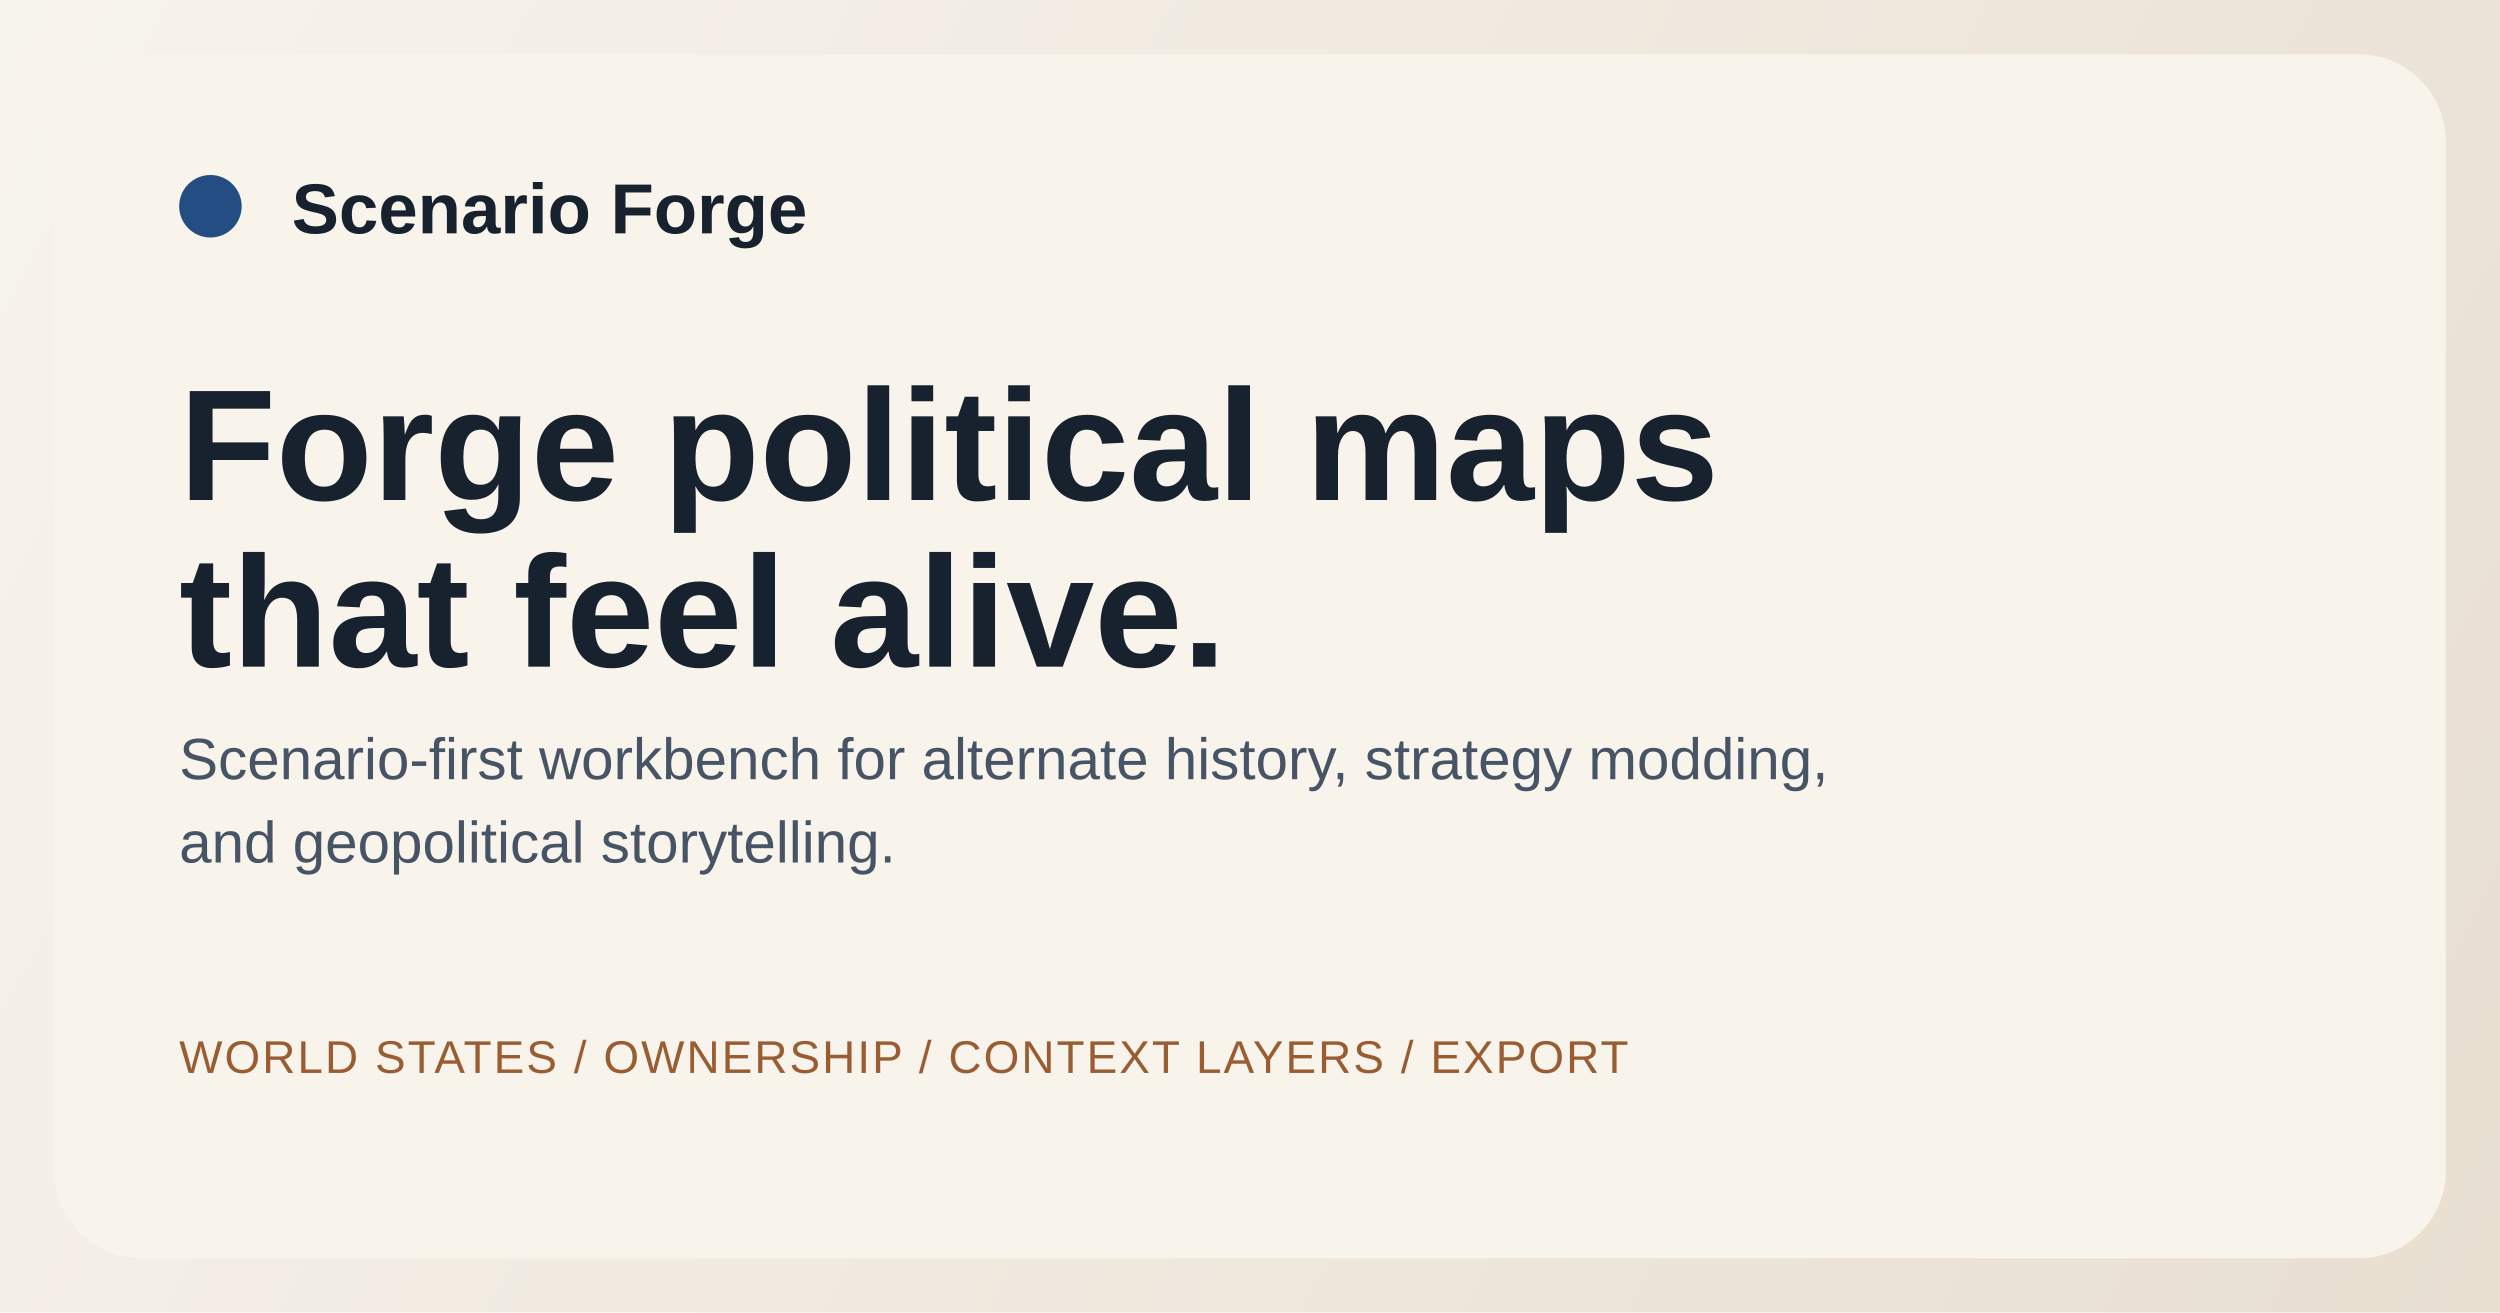
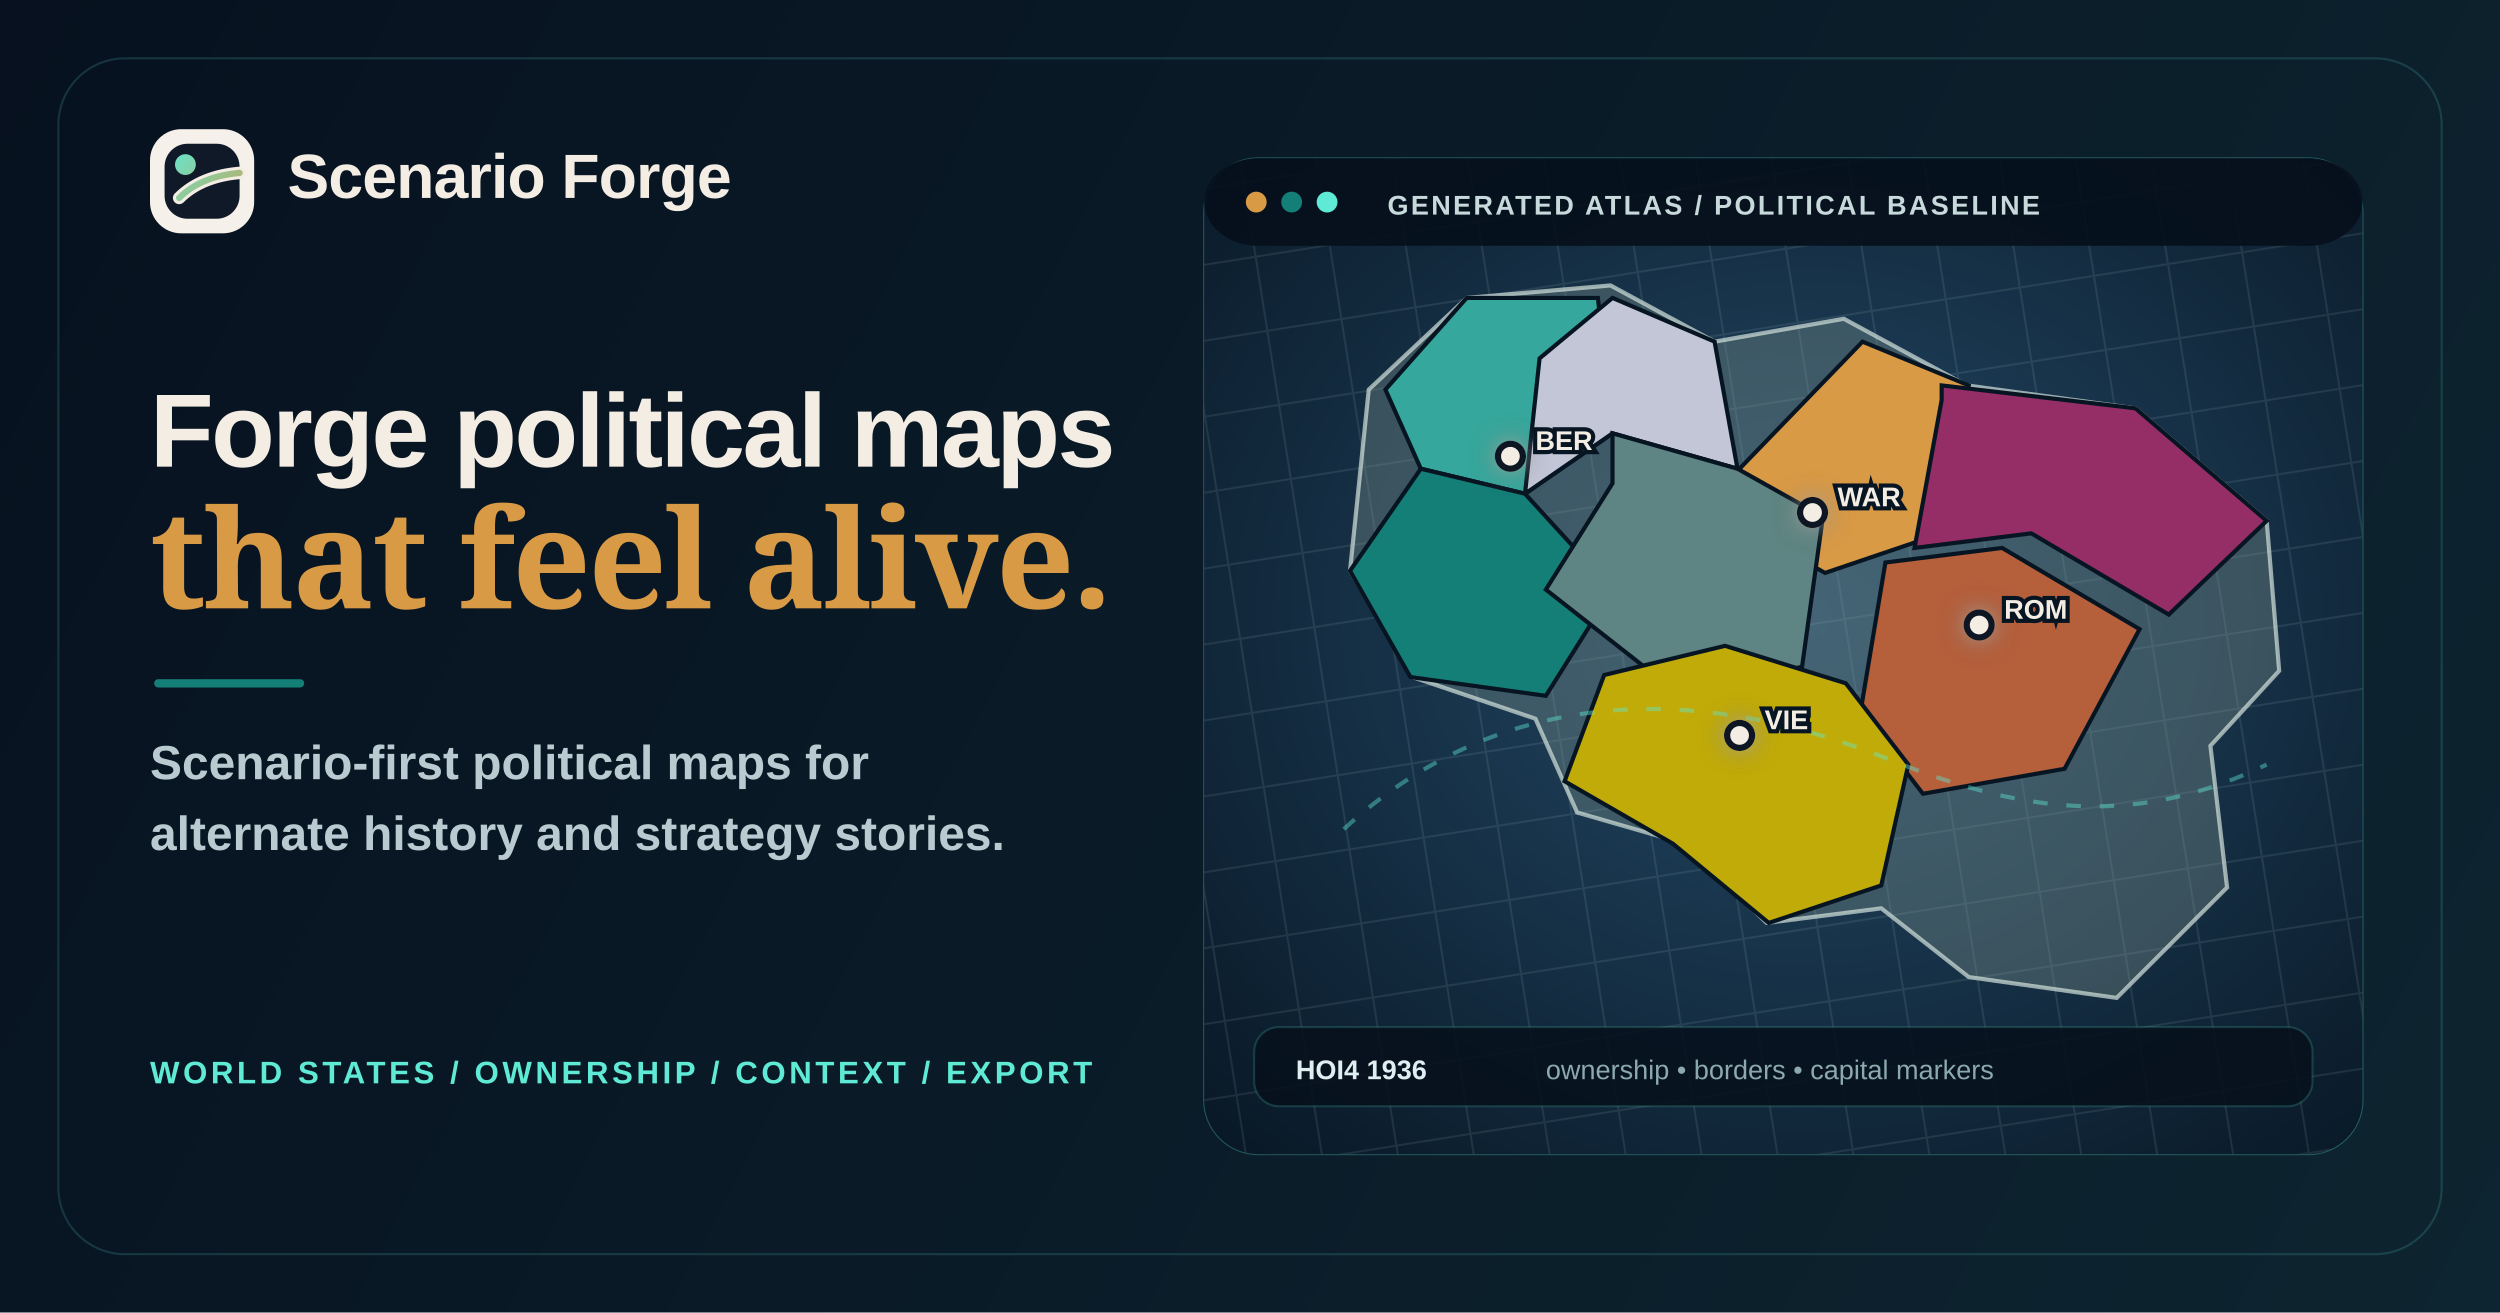
- <svg xmlns="http://www.w3.org/2000/svg" viewBox="0 0 1200 630" role="img" aria-labelledby="title desc">
+ <svg xmlns="http://www.w3.org/2000/svg" viewBox="0 0 1200 630" role="img" aria-labelledby="title desc" data-social-preview="scenario-forge">
  <defs>
    <linearGradient id="bg" x1="0" y1="0" x2="1200" y2="630" gradientUnits="userSpaceOnUse">
-       <stop offset="0" stop-color="#f7f3ed" />
-       <stop offset="1" stop-color="#e8dfd1" />
+       <stop offset="0" stop-color="#07111f" />
+       <stop offset="1" stop-color="#0d2530" />
    </linearGradient>
+     <radialGradient id="map-sea" cx="52%" cy="46%" r="78%">
+       <stop offset="0" stop-color="#244a68" />
+       <stop offset="1" stop-color="#071522" />
+     </radialGradient>
+     <linearGradient id="logo-mark" x1="8" y1="8" x2="48" y2="48" gradientUnits="userSpaceOnUse">
+       <stop offset="0" stop-color="#5eead4" />
+       <stop offset="1" stop-color="#d99a45" />
+     </linearGradient>
+     <filter id="soft-glow" x="-20%" y="-20%" width="140%" height="140%">
+       <feGaussianBlur stdDeviation="6" result="blur" />
+       <feMerge>
+         <feMergeNode in="blur" />
+         <feMergeNode in="SourceGraphic" />
+       </feMerge>
+     </filter>
+     <pattern id="graticule" width="72" height="72" patternUnits="userSpaceOnUse" patternTransform="rotate(-9)">
+       <path d="M0 0H72M0 36H72M0 72H72M0 0V72M36 0V72M72 0V72" fill="none" stroke="#c4e3e2" stroke-opacity=".1" stroke-width="1" />
+     </pattern>
+     <clipPath id="map-clip">
+       <rect x="578" y="76" width="556" height="478" rx="26" />
+     </clipPath>
  </defs>
  <rect width="1200" height="630" fill="url(#bg)" />
-   <rect x="26" y="26" width="1148" height="578" rx="42" fill="#f8f3eb" />
-   <circle cx="101" cy="99" r="15" fill="#234d83" />
-   <text x="140" y="112" fill="#18222f" font-size="34" font-family="Segoe UI, Arial, sans-serif" font-weight="700">Scenario Forge</text>
-   <text x="86" y="240" fill="#18222f" font-size="76" font-family="Segoe UI, Arial, sans-serif" font-weight="700">Forge political maps</text>
-   <text x="86" y="320" fill="#18222f" font-size="76" font-family="Segoe UI, Arial, sans-serif" font-weight="700">that feel alive.</text>
-   <text x="86" y="374" fill="#465466" font-size="28" font-family="Segoe UI, Arial, sans-serif">Scenario-first workbench for alternate history, strategy modding,</text>
-   <text x="86" y="414" fill="#465466" font-size="28" font-family="Segoe UI, Arial, sans-serif">and geopolitical storytelling.</text>
-   <text x="86" y="515" fill="#9a5d31" font-size="22" font-family="Segoe UI, Arial, sans-serif" letter-spacing="1">WORLD STATES / OWNERSHIP / CONTEXT LAYERS / EXPORT</text>
+   <rect x="28" y="28" width="1144" height="574" rx="32" fill="none" stroke="#5eead4" stroke-opacity=".16" />
+   <g transform="translate(72 62)" aria-hidden="true">
+     <rect width="50" height="50" rx="15" fill="#f5f1ea" />
+     <rect x="7" y="7" width="36" height="36" rx="11" fill="#101928" />
+     <circle cx="17" cy="17" r="5" fill="url(#logo-mark)" />
+     <path d="M14 33c7-7 17-11 29-12" fill="none" stroke="#f4ede4" stroke-width="6" stroke-linecap="round" />
+     <path d="M14 33c7-7 17-11 29-12" fill="none" stroke="url(#logo-mark)" stroke-width="3" stroke-linecap="round" />
+   </g>
+   <text x="138" y="95" fill="#f4ede4" font-family="Manrope, Segoe UI, Arial, sans-serif" font-size="30" font-weight="800" letter-spacing="-.4">Scenario Forge</text>
+   <text x="72" y="224" fill="#f4ede4" font-family="Manrope, Segoe UI, Arial, sans-serif" font-size="50" font-weight="800" letter-spacing="-1.2">Forge political maps</text>
+   <text x="72" y="292" fill="#d99a45" font-family="Fraunces, Georgia, serif" font-size="66" font-weight="700" letter-spacing="-1.2">that feel alive.</text>
+   <rect x="74" y="326" width="72" height="4" rx="2" fill="#147f77" />
+   <text x="72" y="374" fill="#b9cbd0" font-family="Manrope, Segoe UI, Arial, sans-serif" font-size="23" font-weight="600">Scenario-first political maps for</text>
+   <text x="72" y="408" fill="#b9cbd0" font-family="Manrope, Segoe UI, Arial, sans-serif" font-size="23" font-weight="600">alternate history and strategy stories.</text>
+   <text x="72" y="520" fill="#5eead4" font-family="Manrope, Segoe UI, Arial, sans-serif" font-size="15" font-weight="800" letter-spacing="1.7">WORLD STATES  /  OWNERSHIP  /  CONTEXT  /  EXPORT</text>
+   <g aria-hidden="true">
+     <rect x="578" y="76" width="556" height="478" rx="26" fill="#071522" stroke="#5eead4" stroke-opacity=".3" />
+     <g clip-path="url(#map-clip)">
+       <rect x="578" y="76" width="556" height="478" fill="url(#map-sea)" />
+       <rect x="578" y="76" width="556" height="478" fill="url(#graticule)" />
+       <path d="M657 187 704 143 773 137 823 164 885 153 944 185 1025 196 1088 250 1094 322 1061 358 1069 426 1016 479 945 469 903 436 848 443 809 405 757 390 737 345 678 325 648 274Z" fill="#7d958f" fill-opacity=".36" stroke="#d8e7df" stroke-opacity=".68" stroke-width="2" />
+       <path d="M665 187 704 143 767 143 774 208 732 237 682 225Z" fill="#36a79c" stroke="#071522" stroke-width="2" />
+       <path d="m774 143 49 21 11 61-60-17-42 29 7-65Z" fill="#c2c6d7" stroke="#071522" stroke-width="2" />
+       <path d="m834 226 60-62 51 21-13 71-56 19-41-23Z" fill="#d99a45" stroke="#071522" stroke-width="2" />
+       <path d="m932 185 93 11 63 54-47 45-66-39-56 7 13-71Z" fill="#952d66" stroke="#071522" stroke-width="2" />
+       <path d="m682 225 50 12 42 46-32 51-65-9-29-51 34-49Z" fill="#147f77" stroke="#071522" stroke-width="2" />
+       <path d="m774 208 60 17 41 23-10 72-58 14-65-51 32-51Z" fill="#5e8583" stroke="#071522" stroke-width="2" />
+       <path d="m905 270 56-7 66 39-36 67-68 12-30-39 12-72Z" fill="#b55f3b" stroke="#071522" stroke-width="2" />
+       <path d="m770 324 58-14 58 18 30 39-13 58-54 18-46-38-52-30 19-51Z" fill="#c1ab08" stroke="#071522" stroke-width="2" />
+       <path d="M645 398c72-66 164-73 263-33 67 27 120 31 180 2" fill="none" stroke="#5eead4" stroke-opacity=".42" stroke-width="2" stroke-dasharray="7 9" />
+       <g filter="url(#soft-glow)" fill="#f4ede4" stroke="#071522" stroke-width="3">
+         <circle cx="725" cy="219" r="6" />
+         <circle cx="870" cy="246" r="6" />
+         <circle cx="950" cy="300" r="6" />
+         <circle cx="835" cy="353" r="6" />
+       </g>
+       <g fill="#f4ede4" font-family="Arial, sans-serif" font-size="13" font-weight="800" paint-order="stroke" stroke="#071522" stroke-width="4">
+         <text x="737" y="216">BER</text>
+         <text x="882" y="243">WAR</text>
+         <text x="962" y="297">ROM</text>
+         <text x="847" y="350">VIE</text>
+       </g>
+     </g>
+     <rect x="578" y="76" width="556" height="42" rx="26" fill="#06101c" fill-opacity=".92" />
+     <circle cx="603" cy="97" r="5" fill="#d99a45" />
+     <circle cx="620" cy="97" r="5" fill="#147f77" />
+     <circle cx="637" cy="97" r="5" fill="#5eead4" />
+     <text x="666" y="103" fill="#c8d9dc" font-family="Manrope, Segoe UI, Arial, sans-serif" font-size="13" font-weight="700" letter-spacing="1.1">GENERATED ATLAS  /  POLITICAL BASELINE</text>
+     <rect x="602" y="493" width="508" height="38" rx="12" fill="#06101c" fill-opacity=".88" stroke="#5eead4" stroke-opacity=".18" />
+     <text x="622" y="518" fill="#dfeef0" font-family="Manrope, Segoe UI, Arial, sans-serif" font-size="13" font-weight="700">HOI4 1936</text>
+     <text x="742" y="518" fill="#8ca9ad" font-family="Manrope, Segoe UI, Arial, sans-serif" font-size="13">ownership  •  borders  •  capital markers</text>
+   </g>
</svg>
